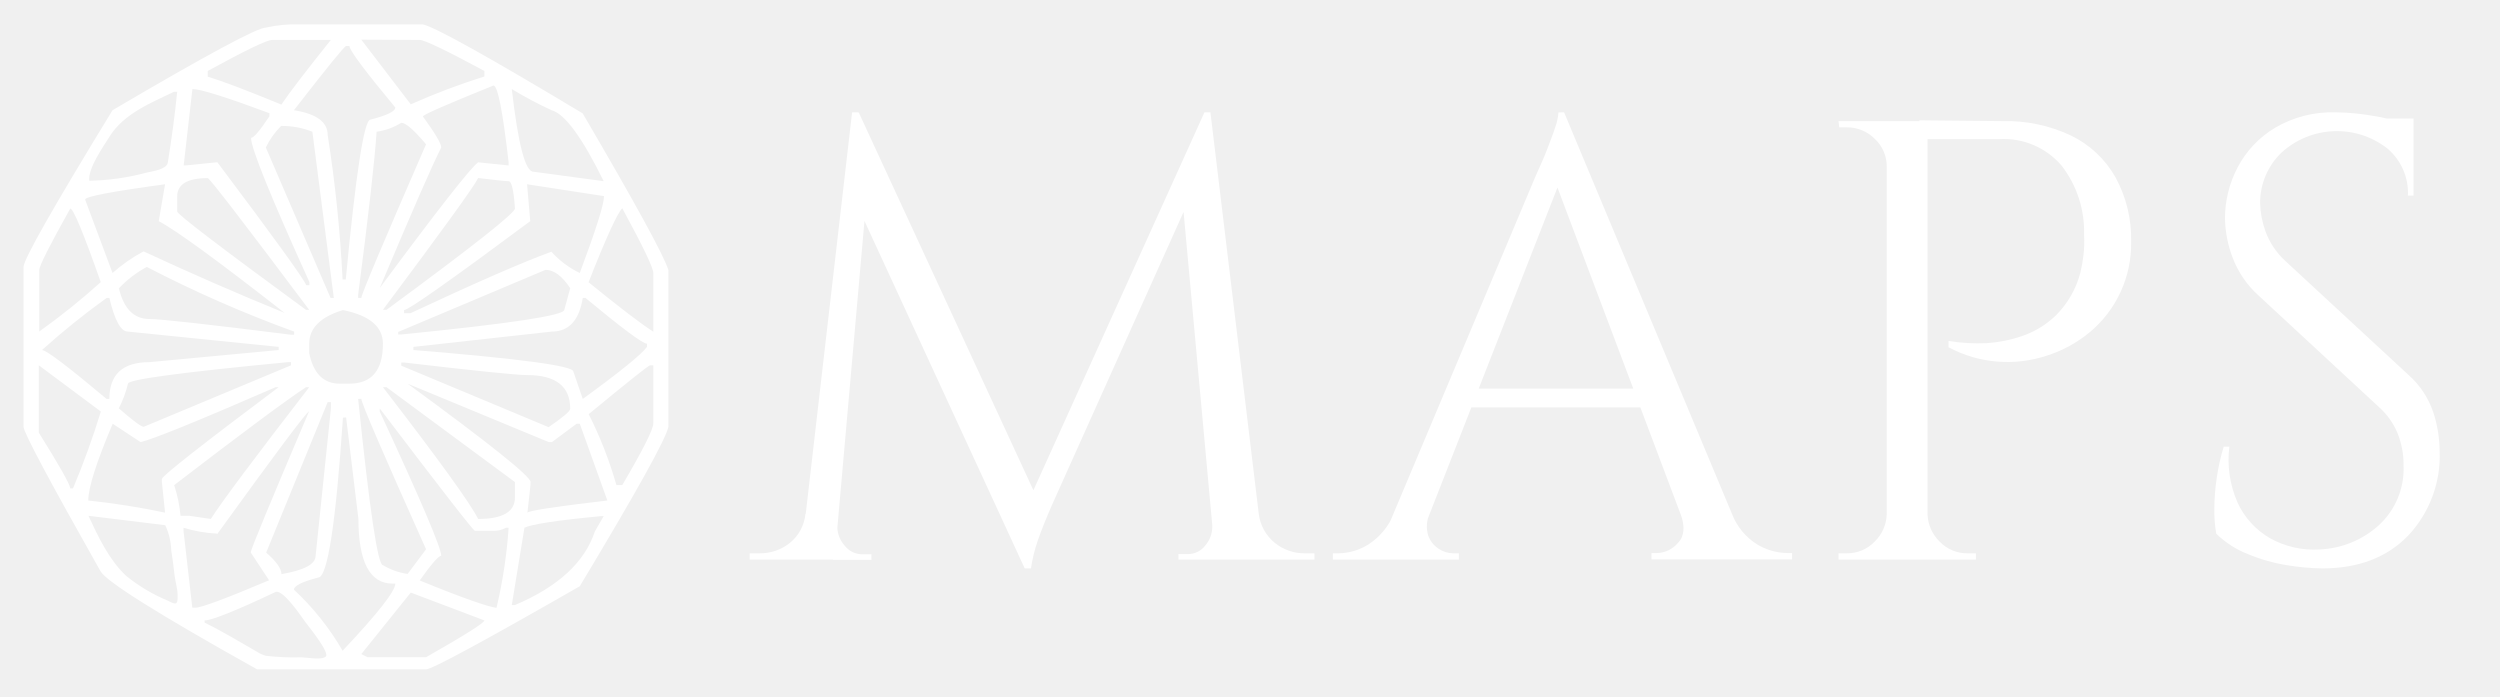
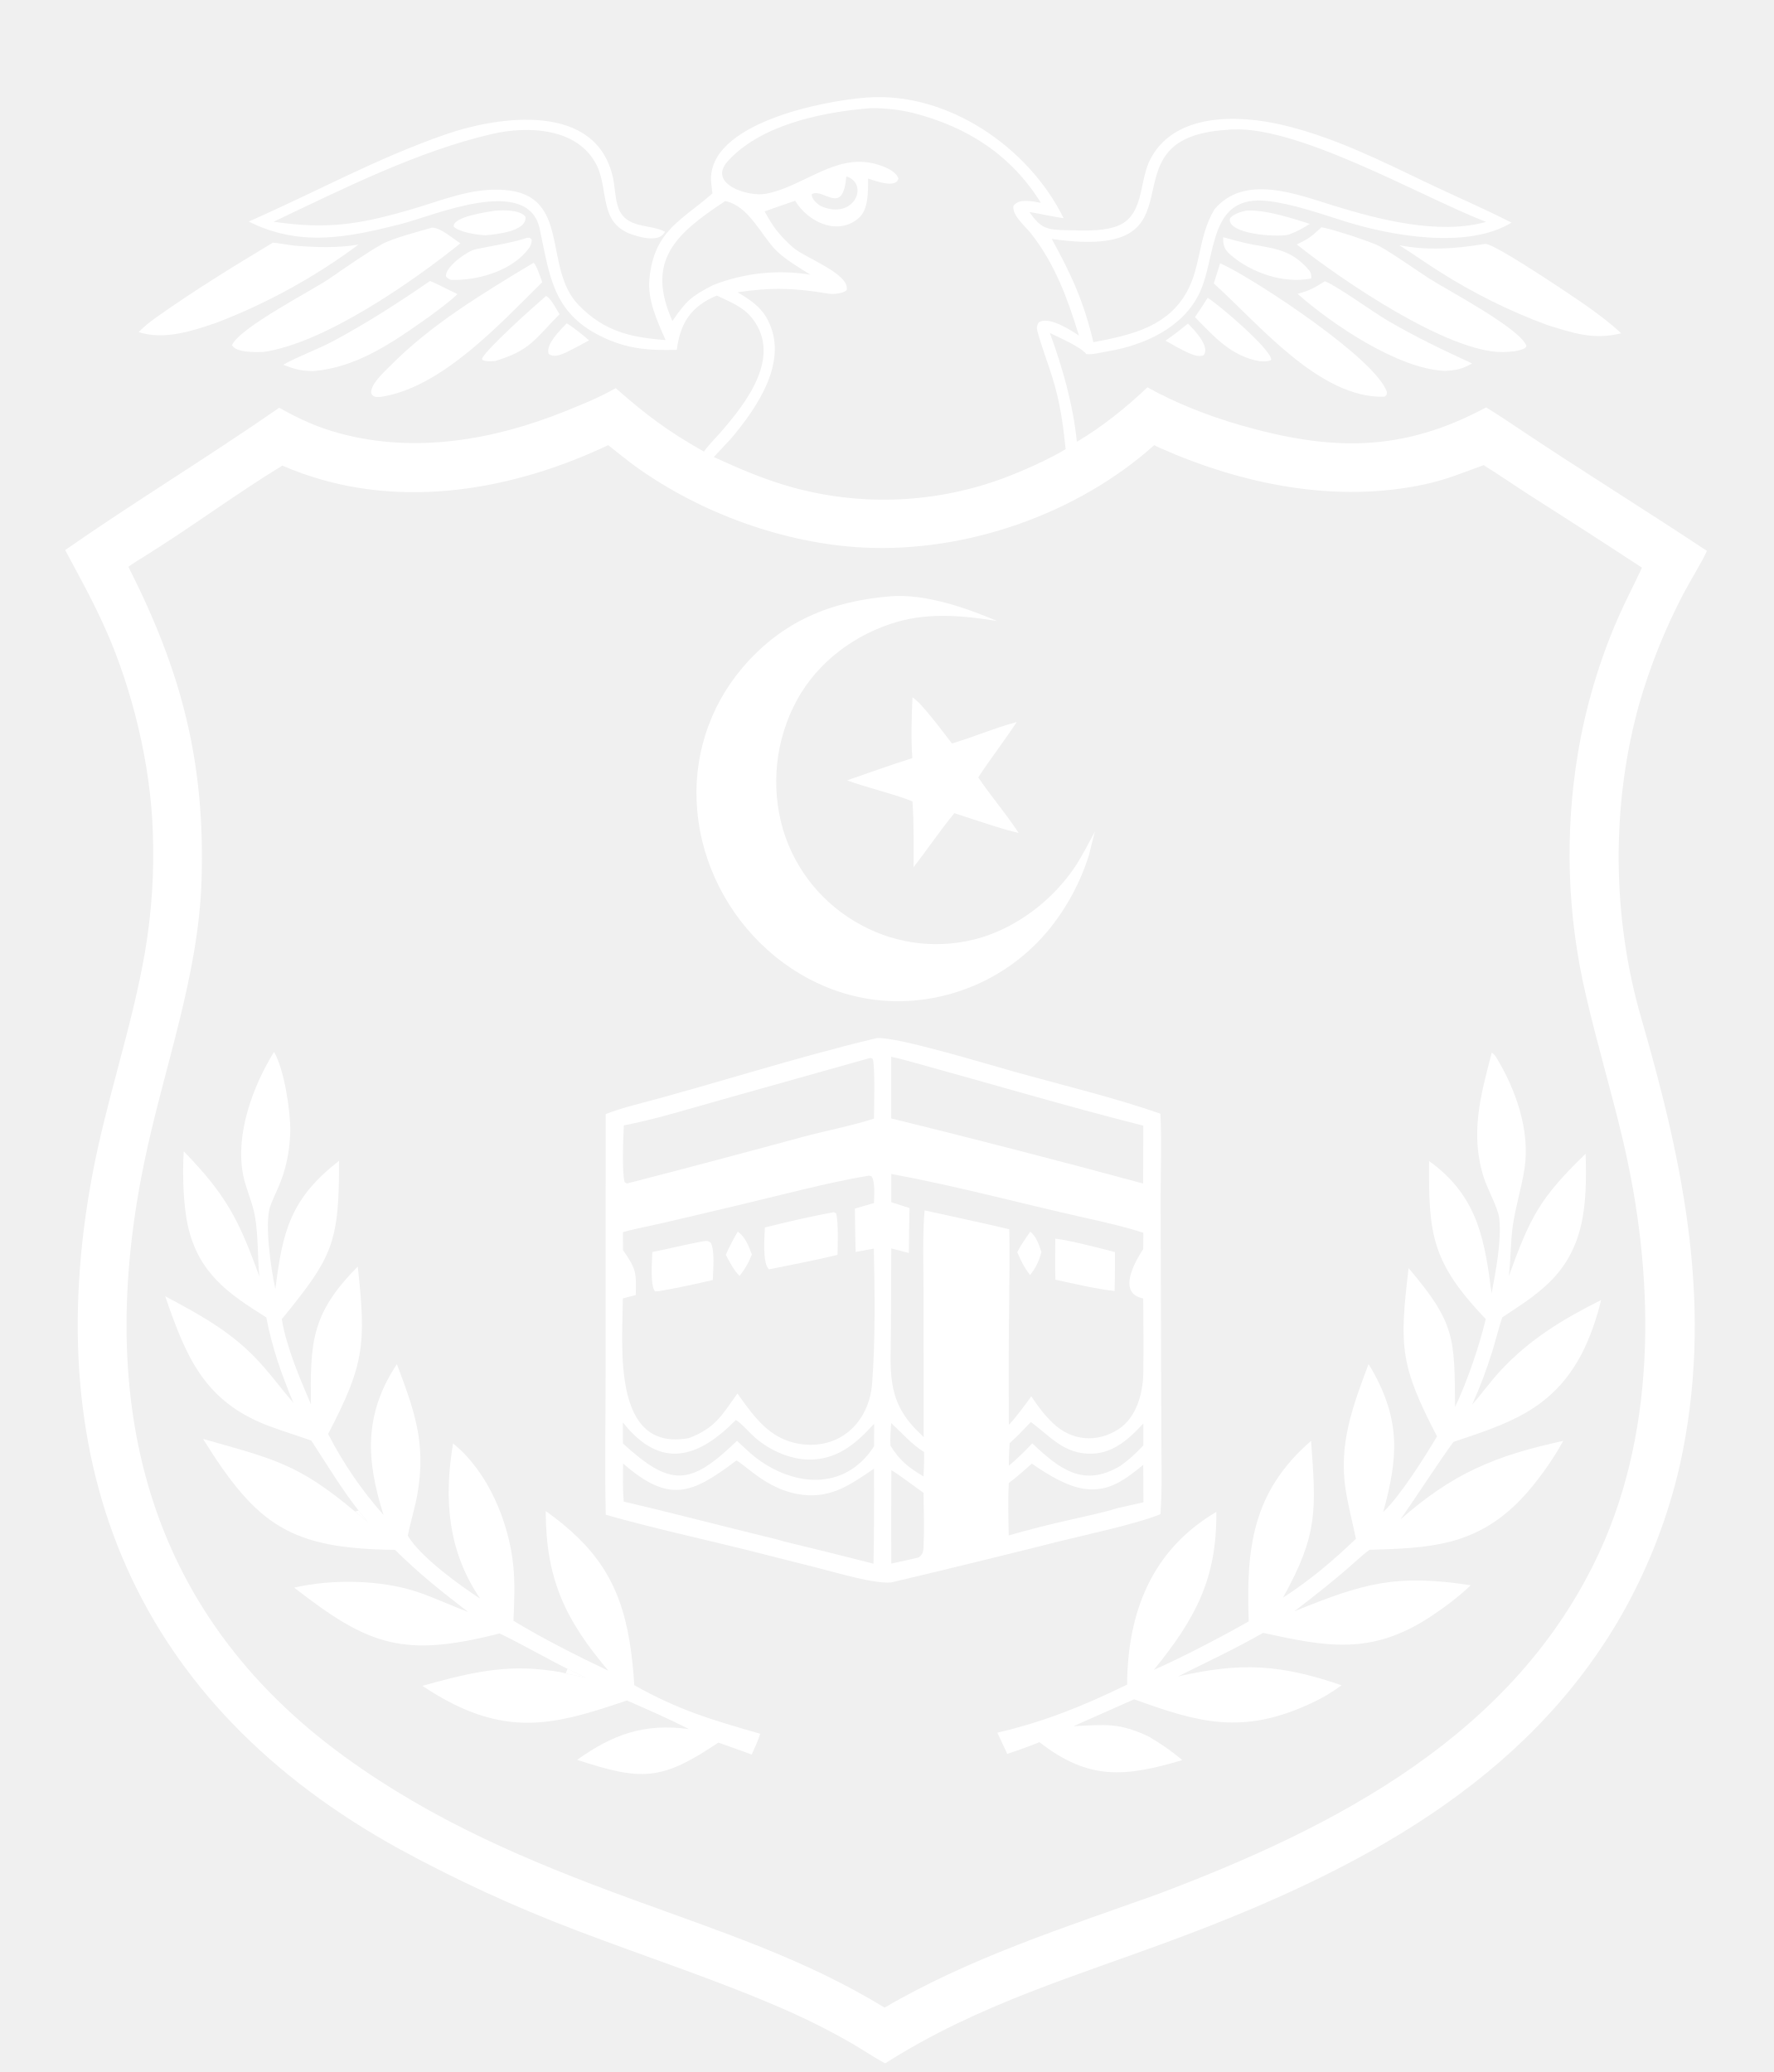
- <svg xmlns="http://www.w3.org/2000/svg" width="3.95in" height="1.1in" viewBox="0 0 284.59 79.1">
-   <g id="Logo_Artwork" data-name="Logo Artwork">
-     <path d="M34.13,2.7h14q2.09.46,18.2,10.13,9,15.37,9.76,17.84V48.51Q75.65,50.61,66,66.66,49.47,76.13,48.5,76.12H29.27Q12.35,66.67,11.43,64.93,2.68,49.44,2.68,48.51V30.31q0-1.27,10.13-17.84,16-9.41,17.48-9.41A15.24,15.24,0,0,1,34.13,2.7ZM8,23.66c-2.35,4.2-3.53,6.53-3.53,7v7a77.6,77.6,0,0,0,7-5.62Q8.52,23.67,8,23.66ZM4.42,41.51v7.67Q7.94,54.81,8,55.52h.31a91.64,91.64,0,0,0,3.17-8.75Zm.36-1.74q.72,0,7.36,5.57h.31q0-4.19,4.55-4.19l14.72-1.38v-.36L14.55,37.67c-.79,0-1.49-1.27-2.1-3.83h-.31A86,86,0,0,0,4.78,39.77ZM9.69,22.64,12.81,31a18.26,18.26,0,0,1,3.53-2.46q8.28,3.84,16.05,7Q21,26.63,18.07,25.1l.72-4.2Q9.69,22.13,9.69,22.64Zm.47-2.14a27.22,27.22,0,0,0,6.58-.94c.56-.13,2.23-.35,2.36-1.11q.7-4.35,1.07-8.08h-.36c-2.61,1.25-5.74,2.51-7.33,5.09C11.74,16.65,10,19.08,10.16,20.5ZM16,50.25l-3.17-2.09C11,52.48,10.05,55.4,10.05,56.9a85.68,85.68,0,0,1,8.74,1.38l-.36-3.48v-.36Q18.6,53.83,31.72,44h-.35Q18.17,49.75,16,50.25Zm-5.93,8.39c1.1,2.37,2.34,5,4.27,6.82a19.09,19.09,0,0,0,4.74,2.83c.92.47,1.18.57,1.14-.59,0-.77-.26-1.53-.35-2.3-.11-1-.23-1.91-.38-2.86a7.22,7.22,0,0,0-.68-2.83Zm3.47-25.88q.83,3.48,3.48,3.48,1.89,0,16.11,1.79h.35v-.36a140.51,140.51,0,0,1-16.77-7.36A12.52,12.52,0,0,0,13.52,32.76Zm0,13.66c1.61,1.4,2.54,2.09,2.82,2.09l16.77-7v-.36h-.36q-18.21,1.74-18.2,2.45A12.78,12.78,0,0,1,13.52,46.42Zm6.29,8.74a15.71,15.71,0,0,1,.72,3.48h1L24,59q1.74-2.76,11.2-15h-.36Q31.67,46.06,19.81,55.16ZM20.17,24q0,.46,14.67,11.2h.36q-11.25-15-11.55-15c-2.32,0-3.48.7-3.48,2.09Zm1.74-14-1,8.75h.3l3.53-.36q9.77,13,10.12,14h.36v-.36q-6.65-14.67-6.64-16.41c.3,0,1-.82,2.09-2.46v-.35Q23.28,10.06,21.91,10.06Zm2.81,50.67A15.7,15.7,0,0,1,20.89,60v.35l1,8.75h.36q1,0,8.38-3.12l-2.09-3.17q0-.46,6.64-16.06Q34.69,46.94,24.72,60.73Zm-1.43,9.82v.31c2.05,1,4,2.2,6,3.34a3.43,3.43,0,0,0,1,.44,28,28,0,0,0,4,.17c.58,0,2.3.35,2.79-.08s-1.82-3.27-2.31-3.92c-.34-.45-2.56-3.83-3.42-3.43C26.77,69.49,24.07,70.55,23.29,70.55ZM23.65,8v.66c1.63.48,4.43,1.54,8.38,3.17q1.34-2,5.63-7.36H31Q30.14,4.44,23.65,8ZM32,14.26a9.09,9.09,0,0,0-1.74,2.45l7.37,17.13H38L35.56,14.92A9.35,9.35,0,0,0,32,14.26ZM37.3,45.7l-7,17.13c1.16,1,1.74,1.84,1.74,2.45,2.59-.44,3.89-1.14,3.89-2.09l1.74-16.77V45.7ZM33.46,12.47c2.56.41,3.84,1.34,3.84,2.81A155.81,155.81,0,0,1,39,31.74h.36q1.73-18.19,2.81-18.2Q45,12.82,45,12.16q-5.22-6.28-5.22-7H39.4C39.22,5.16,37.25,7.59,33.46,12.47Zm5.58,35q-1.23,18.2-2.82,18.2-2.76.72-2.76,1.38A29.88,29.88,0,0,1,39,74Q45,67.64,45,66.36h-.31q-3.88,0-3.89-7.37L39.4,47.44ZM35.2,39.05v1.08c.48,2.32,1.64,3.47,3.48,3.47h1.07c2.56,0,3.84-1.51,3.84-4.55q0-2.91-4.55-3.83Q35.2,36.39,35.2,39.05Zm7.67-24.13q-.3,4.71-2.1,18.56v.36h.36q0-.57,7.37-17.49c-1.37-1.63-2.31-2.45-2.82-2.45A7.2,7.2,0,0,1,42.87,14.92Zm-2.1,30.42q1.95,18.93,2.82,18.92a7.6,7.6,0,0,0,2.81,1l2.1-2.81q-7.36-16.41-7.37-17.13Zm.36-40.9,5.63,7.36a78.15,78.15,0,0,1,8.38-3.17V8c-4.36-2.35-6.82-3.53-7.36-3.53Zm5.63,62.94-5.63,7,.72.36H48.5q6.64-3.78,6.64-4.19Zm1.38-54.2c1.39,1.91,2.09,3.09,2.09,3.53q-1.47,2.87-7,16,9.87-13.33,11.2-14.31l3.47.36v-.36q-1-8.75-1.73-8.74Q48.19,12.88,48.14,13.18ZM43.23,46.42v.35q7,15.09,7,16.42c-.3,0-1.12.93-2.45,2.81,4.87,2,7.79,3,8.74,3.12A55.8,55.8,0,0,0,57.9,60h-.3a2.78,2.78,0,0,1-1.43.35h-2.1Q53.82,60.37,43.23,46.42Zm11.2-26.23q-.61,1.32-10.84,15H44Q58.62,24.44,58.62,23.66c-.14-2.07-.38-3.11-.72-3.11S56.47,20.43,54.43,20.19ZM43.59,44Q53.15,56.4,54.43,59c2.79,0,4.19-.81,4.19-2.45V54.8L44,44Zm1.74-6.29V38h.35q18.57-1.85,18.56-2.81l.67-2.46c-.92-1.39-1.86-2.09-2.81-2.09Zm.35,3.48v.36l16.77,7c1.64-1.12,2.46-1.82,2.46-2.09q0-3.84-4.91-3.84-1.78,0-14-1.43ZM60,20.9l.36,4.2Q46.76,35.21,46,35.22v.36h.72q11.25-5.26,16.05-7A10.38,10.38,0,0,0,66,31q2.76-7.37,2.76-8.75ZM46.4,43.6q14,10.23,14,11.2,0,.41-.36,3.48.36-.36,9.1-1.38L66,48.16h-.36l-2.81,2.09h-.36Zm19.94-9.76c-.41,2.56-1.59,3.83-3.53,3.83L47.06,39.41v.36q18.21,1.48,18.21,2.45l1.07,3.12q6.39-4.65,7.31-5.93v-.36q-.72,0-7-5.21ZM58.26,10.06c.72,6.28,1.54,9.41,2.46,9.41l8,1.08q-3.67-7.47-5.93-8.08A44,44,0,0,1,58.26,10.06Zm1.43,50-1.43,8.74h.36q7.37-3.12,9.1-8.39l1-1.73h-.3C63.39,59.15,60.48,59.61,59.69,60Zm7.32-28q5.35,4.35,7.36,5.62V31q0-.87-3.53-7.37Q70,24.44,67,32.05Zm0,15a45.93,45.93,0,0,1,3.16,8.08h.67q3.52-6,3.53-7V41.51H74Q73.76,41.51,67,47.08Z" fill="#fff" />
-     <g>
-       <path d="M93.26,58.42v5.21H85.34v-.72h1.14a5.39,5.39,0,0,0,3.42-1.17,4.85,4.85,0,0,0,1.79-3.32ZM97,12.71h.71l1.42,4.21L95,63.63H91.12ZM95.32,59.56v.36a3.2,3.2,0,0,0,.82,2.1,2.52,2.52,0,0,0,2,1h1.06v.64H94.82V59.56Zm2.43-46.85,20.54,44.43-1.64,7.49L96.39,20.7Zm39.36,0,.57,4.78-17.9,39.86c-.71,1.62-1.26,3-1.64,4.1a17.49,17.49,0,0,0-.78,3.18h-.71l-1-4.5ZM138,59.56h.5v4.07h-4.35V63h1.07a2.49,2.49,0,0,0,2-1,3.26,3.26,0,0,0,.78-2.1v-.36Zm-.21-46.85,6.13,50.92h-5.56L134.4,20.41l2.71-7.7Zm4,45.71h1.5a5.07,5.07,0,0,0,1.85,3.32,5.32,5.32,0,0,0,3.35,1.17h1.14v.72h-7.84Z" fill="#fff" />
-       <path d="M162.72,58.42a3.65,3.65,0,0,0-.15,2.43,3,3,0,0,0,1.18,1.53,3,3,0,0,0,1.68.53h.64v.72H151.73v-.72h.65a6.61,6.61,0,0,0,3.38-1,7.57,7.57,0,0,0,2.89-3.46Zm15.33-45.71.64,5-17.9,45.71h-4.28l18.26-43.36c.52-1.18,1-2.21,1.32-3.06s.66-1.69.92-2.5a6.34,6.34,0,0,0,.4-1.78Zm10,31.45V46.3H165.78V44.16Zm-10-31.45L199.16,63.2H193.1L176.62,19.48Zm13.26,45.71h5.85A7.11,7.11,0,0,0,200,61.88a6.83,6.83,0,0,0,3.43,1H204v.72H188v-.72h.64A3.23,3.23,0,0,0,191,61.74C191.74,61,191.84,59.85,191.31,58.42Z" fill="#fff" />
-       <path d="M215,18.91h-.22a4.28,4.28,0,0,0-1.35-3.17,4.43,4.43,0,0,0-3.21-1.32h-.85l-.08-.71H215Zm0,39.51v5.21h-5.71v-.72h.93a4.31,4.31,0,0,0,3.17-1.32,4.52,4.52,0,0,0,1.39-3.17Zm4.42-44.71V63.63h-4.64V13.71Zm8.49,0a17.28,17.28,0,0,1,7.84,1.64,11.66,11.66,0,0,1,5.06,4.74,14.56,14.56,0,0,1,1.79,7.38,13.1,13.1,0,0,1-4.71,10.27A14.55,14.55,0,0,1,233,40.41a14.3,14.3,0,0,1-5.6.68,14.1,14.1,0,0,1-5.59-1.64v-.71a21.45,21.45,0,0,0,4.31.25,15.56,15.56,0,0,0,4-.79,10.31,10.31,0,0,0,3.93-2.39A10.64,10.64,0,0,0,236.81,31a15.55,15.55,0,0,0,.36-2,12.94,12.94,0,0,0,.07-2.32,12.25,12.25,0,0,0-2.57-7.92,8.66,8.66,0,0,0-7.06-3H219.2l-.72-2.14Zm-8.7,44.71h.21a4.57,4.57,0,0,0,1.39,3.17A4.33,4.33,0,0,0,224,62.91h.93v.72h-5.7Z" fill="#fff" />
-       <path d="M265.84,12.71a24.35,24.35,0,0,1,2.46.14c.88.1,1.73.23,2.56.39s1.6.34,2.29.5a8.17,8.17,0,0,1,1.6.54v7.91h-.64a6.63,6.63,0,0,0-2.36-5.38,9.35,9.35,0,0,0-12.05.5,7.94,7.94,0,0,0-2.42,5.74,10.33,10.33,0,0,0,.6,3.17,8.53,8.53,0,0,0,2.25,3.39l14.05,13A9.89,9.89,0,0,1,277,46.87a14.63,14.63,0,0,1,.72,4.42,13.24,13.24,0,0,1-3.61,9.63q-3.6,3.7-9.73,3.71a26.7,26.7,0,0,1-4-.36A19.59,19.59,0,0,1,255.89,63a10.75,10.75,0,0,1-3.6-2.32,15.13,15.13,0,0,1-.22-2.85,24.2,24.2,0,0,1,.29-3.6,23,23,0,0,1,.78-3.46h.64a12.05,12.05,0,0,0,.93,6.35,9,9,0,0,0,3.75,4.1,10.2,10.2,0,0,0,5.59,1.25,10.68,10.68,0,0,0,6.74-2.75,8.7,8.7,0,0,0,2.82-6.81,9.52,9.52,0,0,0-.71-3.74,8.17,8.17,0,0,0-2.07-2.89L257.14,33.6a11.11,11.11,0,0,1-3-4.38,13.29,13.29,0,0,1-.86-4.46A12.54,12.54,0,0,1,254.71,19,11.41,11.41,0,0,1,259,14.46,12.8,12.8,0,0,1,265.84,12.71Zm8.91.71v1.5h-5.42v-1.5Z" fill="#fff" />
-     </g>
-   </g>
+ <svg xmlns="http://www.w3.org/2000/svg" width="243" height="284" viewBox="0 0 243 284" fill="none">
+   <path d="M118.799 13.368C129.862 12.548 140.965 20.173 145.756 29.906C144.331 29.713 142.581 29.302 141.076 29.058C142.605 31.318 143.482 31.508 146.185 31.551C148.313 31.585 150.619 31.742 152.688 31.127C156.993 29.846 155.95 24.813 157.73 21.652C161.13 15.419 169.762 15.725 175.73 17.122C182.671 18.746 189.135 21.976 195.525 25.038C199.381 26.885 203.331 28.57 207.133 30.513C201.111 34.214 190.564 32.324 184.183 30.302C181.02 29.3 177.043 27.929 173.815 27.562C165.523 26.541 166.769 35.043 164.399 40.109C162.132 44.957 156.707 47.356 151.705 48.172C150.82 48.317 149.754 48.627 148.857 48.534C148.169 47.574 145.107 46.25 143.865 45.632C145.6 50.333 147.079 55.563 147.569 60.556C150.987 58.544 154.383 55.819 157.242 53.084C161.088 55.25 165.64 57.02 169.864 58.241C182.364 61.854 192.143 62.029 203.651 55.84C205.092 56.707 206.513 57.667 207.911 58.604C216.498 64.356 225.303 69.791 233.911 75.505C233.274 76.966 231.532 79.762 230.694 81.38C228.173 86.193 226.144 91.248 224.638 96.468C220.764 110.361 220.904 125.706 224.902 139.511C230.824 159.963 234.904 179.586 230.186 200.903C228.562 207.952 225.94 214.734 222.399 221.044C209.236 244.317 185.881 256.457 161.712 265.537C147.604 270.835 134.185 274.609 121.296 282.819C119.994 282.122 118.293 280.993 116.959 280.211C114.302 278.662 111.568 277.25 108.767 275.982C98.789 271.514 88.869 268.379 78.696 264.477C70.516 261.359 62.554 257.694 54.866 253.508C18.627 233.633 5.155 201.107 12.65 161.046C14.568 150.795 18.138 140.612 19.867 130.489C20.802 125.017 21.16 119.463 20.937 113.916C20.624 104.791 18.167 94.578 14.471 86.251C12.816 82.523 10.857 78.982 8.929 75.394C18.493 68.73 28.55 62.634 38.261 55.891C41.108 57.472 43.425 58.555 46.59 59.408C56.927 62.194 67.703 60.3 77.472 56.359C79.906 55.377 82.099 54.498 84.373 53.201C88.538 56.862 91.574 59.155 96.468 61.898C97.021 61.09 98.027 60.078 98.695 59.315C102.21 55.297 107.16 48.988 103.152 43.721C101.861 42.026 100.088 41.415 98.23 40.511C94.718 41.973 93.203 44.264 92.751 47.951C88.694 48.053 85.825 47.814 82.275 46.057C75.657 42.767 75.305 37.579 73.954 31.351C72.34 23.909 59.385 29.58 54.965 30.702C47.66 32.556 41.164 33.902 34.083 30.366C43.055 26.437 51.554 21.721 61.008 18.439C68.332 15.897 81.746 13.909 84.006 24.39C84.283 25.672 84.259 26.873 84.642 28.199C85.596 31.498 89.191 30.64 91.142 31.784L90.981 31.658L91.136 31.748C90.41 33.268 87.832 32.554 86.619 32.144C82.07 30.604 83.428 26.166 81.825 22.766C79.328 17.505 72.371 17.215 67.421 18.364C57.203 20.734 46.977 25.892 37.494 30.393C44.641 31.433 48.915 30.838 55.859 28.844C60.303 27.604 64.446 25.668 69.18 26.04C78.327 26.76 74.322 36.712 79.301 41.823C82.811 45.425 86.4 46.254 91.213 46.609C90.072 44.02 88.712 41.12 88.991 38.244C89.637 31.594 93.333 30.281 97.624 26.516C97.558 26.013 97.502 25.509 97.455 25.004C96.777 16.95 112.751 13.8 118.799 13.368ZM83.347 61.015C70.363 67.163 55.267 69.833 41.431 64.894C40.507 64.566 39.594 64.207 38.694 63.817C32.245 67.752 26.141 72.323 19.716 76.305C19.022 76.735 18.254 77.209 17.593 77.681C24.847 92.011 28.124 104.334 27.62 120.629C27.209 133.908 22.402 146.471 19.734 159.469C13.107 191.747 19.606 220.72 47.222 240.785C59.386 249.623 72.319 255.082 86.39 260.241C98.396 264.641 110.306 268.474 121.22 275.18C132.89 268.348 145.764 264.24 158.449 259.7C182.989 250.489 207.594 237.808 219.169 212.768C227.239 195.312 226.692 174.351 222.34 156.027C220.78 149.454 218.832 142.97 217.312 136.348C214.765 125.468 214.403 114.192 216.245 103.172C217.31 96.824 219.148 90.629 221.716 84.726C222.74 82.382 223.942 80.135 225.007 77.806C220.036 74.544 215.041 71.319 210.021 68.133C207.773 66.69 205.585 65.176 203.32 63.755C200.573 64.745 198.306 65.715 195.39 66.353C183.091 69.042 170.238 66.413 158.895 61.371C158.661 61.267 158.395 61.135 158.176 61.009C147.642 70.445 132.444 75.763 118.289 75.05C107.501 74.507 96.07 70.342 87.293 64.077C85.942 63.113 84.656 62.039 83.347 61.015ZM118.964 24.48C118.935 26.277 119.074 28.753 117.577 29.978C114.635 32.384 110.609 30.3 108.971 27.518C107.568 27.99 106.17 28.478 104.777 28.98C106.081 31.295 106.628 32.016 108.561 33.828C110.12 35.29 116.512 37.498 116.029 39.768C115.48 40.257 114.177 40.359 113.477 40.242C108.865 39.468 105.705 39.364 101.073 40.063C102.603 40.962 104.113 41.939 105.022 43.51C108.36 49.277 103.766 55.863 100.145 60.154L97.816 62.646C101.418 64.279 104.49 65.627 108.329 66.727C117.991 69.445 128.269 69.011 137.666 65.486C140.155 64.553 143.762 62.954 146.031 61.566C145.672 58.042 145.248 55.023 144.176 51.615C143.523 49.541 142.723 47.471 142.16 45.383C142.03 44.902 142.089 44.632 142.325 44.219C143.612 43.229 146.736 45.248 147.857 45.992C146.31 40.976 144.605 36.227 141.295 32.012C140.471 30.963 138.667 29.519 138.878 28.221C139.625 27.146 141.487 27.6 142.642 27.804C138.548 21.225 132.567 17.381 125.068 15.466C123.382 15.035 120.219 14.658 118.487 14.893C112.184 15.491 104.181 17.213 99.756 22.067C96.869 25.233 102.542 26.994 104.905 26.568C109.981 25.653 114.428 21.034 119.829 22.437C120.939 22.726 122.678 23.301 123.114 24.453C122.815 25.907 119.917 24.765 118.964 24.48ZM115.975 24.182C115.524 29.75 112.83 25.673 111.228 26.617C111.216 27.297 111.952 27.924 112.489 28.254C117.135 30.258 119.152 25.121 115.975 24.182ZM99.381 27.56C92.761 31.94 88.389 35.623 92.146 43.995C94.064 41.226 94.644 40.675 97.667 39.099C101.919 37.412 106.55 36.913 111.064 37.654C109.544 36.699 107.638 35.595 106.375 34.341C104.291 32.271 102.658 28.224 99.381 27.56ZM166.421 28.696C170.558 23.784 177.704 26.63 182.757 28.186C189.023 30.116 197.159 32.222 203.651 30.418C194.494 26.861 177.144 16.721 168.067 17.807C150.137 18.925 166.55 35.969 144.13 32.75C146.85 37.715 148.494 41.277 149.835 46.904C154.482 46.004 159.315 45.047 162.154 40.81C164.705 37.005 163.998 32.801 166.421 28.696Z" fill="white" />
+   <path d="M120.184 142.283C123.015 142.094 135.798 146.016 139.448 147.025C145.498 148.698 153.165 150.585 159.013 152.649C159.209 156.178 159.061 160.591 159.045 164.181L159.096 180.714L159.149 197.298C159.157 200.489 159.27 204.433 159.02 207.538C156.07 208.79 148.747 210.384 145.367 211.215C137.624 213.169 129.867 215.066 122.096 216.906C119.761 217.093 114.752 215.592 112.302 214.968L102.51 212.487C96.198 210.919 89.219 209.395 83.011 207.617C82.869 201.303 82.994 194.64 82.987 188.281L83.005 152.697C84.147 152.27 85.473 151.837 86.653 151.529C97.853 148.606 108.925 144.949 120.184 142.283ZM85.368 168.886L85.372 171.339C87.189 173.975 87.195 174.325 87.122 177.504L85.355 177.964C85.308 184.517 83.825 199.081 94.399 197.112C97.959 195.764 98.884 194.063 101.052 191.001C103.319 194.153 105.418 197.224 109.508 197.896C115.039 198.804 119.117 194.983 119.519 189.565C119.959 183.64 119.876 177.112 119.747 171.139L117.257 171.6C117.199 169.619 117.165 167.637 117.152 165.656L119.768 164.898C119.786 163.849 119.946 162.129 119.462 161.265C119.205 161.152 119.291 161.152 119.031 161.149C113.696 162.004 106.212 164.008 100.824 165.275L90.966 167.6C89.289 167.987 86.97 168.42 85.368 168.886ZM153.071 206.729L156.697 205.91C156.676 204.204 156.665 202.497 156.663 200.791C154.221 202.735 152.139 204.469 148.775 204.091C146.282 203.81 143.463 202.044 141.402 200.612C140.365 201.523 139.344 202.453 138.237 203.277C138.114 205.659 138.189 208.071 138.229 210.458C140.977 209.665 143.749 208.958 146.54 208.338C148.417 207.904 151.304 207.295 153.071 206.729ZM85.363 194.973C85.363 195.919 85.347 196.912 85.366 197.853C91.91 203.833 94.564 203.702 100.993 197.487C101.652 198.085 102.714 199.115 103.374 199.638C108.673 203.807 115.761 204.436 119.778 198.245L119.788 195.143C117.496 197.662 115.076 199.842 111.438 200.049C108.618 200.209 105.59 198.883 103.479 197.052C102.768 196.435 101.585 195.054 100.841 194.624C95.627 199.95 90.486 201.441 85.363 194.973ZM125.898 213.472C126.411 213.053 126.53 212.783 126.561 212.078C126.667 209.638 126.591 207.061 126.563 204.617C125.437 203.839 123.148 202.072 122.153 201.517C122.122 205.782 122.116 210.047 122.137 214.312C123.36 214.04 124.691 213.771 125.898 213.472ZM138.355 197.807C138.282 198.899 138.249 199.81 138.247 200.905C139.378 199.946 140.45 198.921 141.459 197.835C145.207 201.361 148.465 203.942 153.523 200.927C154.827 200.005 155.566 199.273 156.676 198.119L156.681 195.111C154.759 197.166 152.681 199.138 149.687 199.247C145.806 199.388 143.877 196.802 141.26 194.91C140.26 195.97 139.446 196.839 138.355 197.807ZM122.122 195.056C122.059 196.083 121.97 197.126 122.027 198.151C123.315 200.22 124.486 201.136 126.558 202.366C126.595 201.339 126.678 200.037 126.632 199.031C124.951 197.984 123.585 196.39 122.122 195.056ZM100.915 200.178C94.786 204.833 91.692 206.081 85.381 200.594C85.376 202.245 85.324 204.202 85.477 205.817C91.853 207.307 98.216 208.981 104.578 210.538C105.496 210.762 106.594 211.011 107.483 211.296C111.564 212.273 115.638 213.284 119.703 214.328C119.776 209.988 119.797 205.647 119.765 201.307C116.337 203.645 113.583 205.605 109.172 204.758C106.648 204.272 104.563 202.968 102.579 201.393C102.294 201.167 101.191 200.283 100.915 200.178ZM122.128 144.845L122.131 153.294C133.672 156.137 145.181 159.113 156.654 162.221L156.672 154.289C146.1 151.612 135.666 148.505 125.153 145.612C124.162 145.339 123.132 145.06 122.128 144.845ZM124.549 171.741L122.135 171.115L122.094 182.11C122.076 187.716 121.392 191.792 125.634 196.048C125.947 196.362 126.264 196.673 126.583 196.981L126.56 177.152C126.558 174.005 126.409 168.844 126.707 165.904C130.548 166.755 134.491 167.582 138.312 168.491C138.409 174.622 138.222 180.942 138.231 187.113L138.248 195.304C139.41 194.056 140.32 192.759 141.326 191.39C142.291 192.811 143.048 193.871 144.297 195.069C146.836 197.503 150.312 197.808 153.266 195.901C155.722 194.315 156.628 191.005 156.672 188.248C156.727 184.821 156.69 181.396 156.662 177.974C153.063 177.258 155.484 173.017 156.663 171.204L156.679 168.97C154.203 168.16 151.296 167.499 148.732 166.927C139.913 164.957 131.025 162.536 122.142 160.915L122.135 164.785C122.967 165.057 123.801 165.322 124.637 165.579C124.594 167.633 124.565 169.687 124.549 171.741ZM119.093 145.051L98.636 150.804C94.647 151.924 89.477 153.512 85.488 154.244C85.415 155.754 85.203 160.781 85.605 162.051C85.759 162.136 85.799 162.185 85.958 162.208C93.996 160.134 102.02 158.006 110.029 155.825C112.987 155.031 116.962 154.252 119.765 153.321C119.775 151.997 119.939 146.056 119.595 145.138C119.277 144.979 119.439 145.004 119.093 145.051Z" fill="white" />
+   <path d="M114.27 166.151C114.319 166.157 114.508 166.264 114.562 166.292C114.919 167.334 114.788 170.685 114.775 171.997C111.828 172.717 108.37 173.381 105.374 173.979C104.454 173.175 104.774 169.444 104.817 168.241C107.753 167.511 111.317 166.672 114.27 166.151Z" fill="white" />
+   <path d="M96.214 170.165C96.784 170.067 96.958 170.018 97.406 170.345C97.983 171.449 97.713 174.066 97.683 175.447C95.452 175.959 93.034 176.495 90.788 176.884C90.317 176.987 90.253 176.993 89.771 177.007C89.069 176.258 89.364 172.72 89.395 171.605C91.673 171.167 93.865 170.593 96.214 170.165Z" fill="white" />
+   <path d="M101.107 168.816C102.165 169.579 102.58 170.76 103.034 171.936C102.561 173.157 102.127 173.85 101.354 174.886C100.6 174.221 99.963 172.901 99.462 172.002C99.89 170.959 100.527 169.779 101.107 168.816Z" fill="white" />
+   <path d="M144.615 169.779C146.576 169.992 150.738 171.095 152.795 171.613C152.803 173.393 152.787 175.173 152.746 176.952C150.261 176.686 147.116 175.936 144.626 175.4C144.571 173.55 144.605 171.635 144.615 169.779Z" fill="white" />
+   <path d="M141.19 168.814C142.059 169.553 142.349 170.553 142.712 171.595C142.401 172.84 141.951 173.765 141.156 174.764C140.389 173.791 139.878 172.762 139.401 171.629C139.944 170.572 140.516 169.779 141.19 168.814Z" fill="white" />
+   <path d="M204.431 144.26C204.611 144.386 204.878 144.674 204.994 144.86C207.703 149.241 209.704 154.962 208.921 160.131C208.501 162.9 207.698 165.298 207.315 167.967C206.979 170.306 207.057 172.618 206.754 174.946C209.702 166.784 211.018 164.205 217.29 158.141C217.477 165.029 217.27 171.381 211.731 176.317C209.76 178.074 208.026 179.116 205.87 180.565C205.348 182.084 204.975 183.691 204.494 185.235C203.722 187.727 202.798 190.171 201.727 192.551C203.038 191.05 204.22 189.39 205.589 187.91C209.6 183.575 214.185 180.799 219.402 178.195C218.909 180.426 217.852 183.455 216.784 185.502C212.758 193.224 206.63 195.144 199.181 197.63C196.841 200.851 194.27 204.895 191.907 208.27C199.074 201.955 204.877 199.52 214.224 197.495C212.771 200.158 210.479 203.375 208.372 205.558C202.184 211.969 195.758 212.187 187.676 212.425C187.133 212.808 186.597 213.273 186.103 213.718C183.285 216.256 180.373 218.561 177.361 220.861C186.966 216.959 191.272 215.727 201.548 217.281C199.933 218.833 197.839 220.407 195.97 221.629C187.864 226.931 181.749 225.702 173.097 223.811C169.22 226.011 165.414 227.793 161.439 229.778C170.076 227.819 175.404 228.104 183.85 230.994C182.342 232.075 181.361 232.666 179.697 233.445C170.311 237.841 164.316 236.141 155.42 232.915L147.108 236.599C151.586 236.388 153.328 236.093 157.441 238.033C159.279 239.122 160.384 239.905 162.026 241.247C154.282 243.543 149.255 244.118 142.442 238.787C140.991 239.376 139.519 239.913 138.03 240.398L136.675 237.489C143.257 235.947 148.456 233.817 154.459 230.901C154.513 221.041 157.811 212.444 166.683 207.231C166.776 216.491 163.739 221.944 158.124 228.883C161.937 227.204 167.562 224.269 171.125 222.234C170.764 212.254 171.568 204.509 179.668 197.49C180.339 206.887 180.683 210.254 175.814 218.988C179.523 216.589 182.619 213.974 185.813 210.911C185.348 208.664 184.773 206.52 184.413 204.251C183.409 197.938 185.384 192.718 187.54 186.973C187.696 187.208 187.844 187.449 187.984 187.694C191.982 194.712 191.594 199.814 189.553 207.246C191.905 205.022 195.232 199.725 196.926 196.879C191.868 187.145 191.74 184.601 193.033 173.818C199.425 181.36 199.324 183.317 199.398 192.85C201.036 189.431 202.731 184.476 203.601 180.799C196.243 173.064 195.744 169.31 195.837 159.145C196.048 159.287 196.253 159.437 196.452 159.593C202.58 164.322 203.48 170.165 204.405 177.288C204.98 174.182 205.765 170.202 205.46 167.048C205.323 165.625 203.87 163.059 203.345 161.427C201.407 155.403 202.914 150.098 204.431 144.26Z" fill="white" />
+   <path d="M37.553 144.177C38.95 146.572 39.819 152.299 39.776 155.021C39.747 156.727 39.512 158.422 39.077 160.071C38.493 162.302 37.546 163.856 37.016 165.397C36.219 167.719 37.164 174.179 37.736 176.677C38.743 168.638 39.836 164.288 46.457 159.105C46.503 170.446 45.541 172.308 38.617 180.814C39.247 184.655 41.085 188.912 42.606 192.479C42.527 184.23 42.57 180.188 48.774 173.863L49.028 173.606C50.183 184.271 49.94 187.012 44.965 196.55C47.02 200.558 49.574 204.291 52.565 207.66C50.18 200.182 49.815 193.876 54.387 186.984C56.744 193.207 58.422 197.759 57.21 204.731C56.872 206.676 56.261 208.581 55.881 210.485C57.587 213.38 62.929 217.253 65.793 219.109C61.362 212.606 60.808 205.434 62.087 197.845C66.884 201.719 69.725 208.584 70.338 214.586C70.592 217.073 70.465 219.653 70.365 222.149C74.249 224.531 79.228 227.036 83.37 229.003C77.455 222 74.81 216.504 74.784 207.107C81.436 211.872 84.891 216.675 86.256 224.874C86.585 226.895 86.805 228.934 86.915 230.98C92.952 234.387 97.554 235.739 104.182 237.64C103.845 238.671 103.458 239.502 103.014 240.485C101.505 239.946 99.955 239.365 98.443 238.852C90.615 244.1 87.961 244.121 79.083 241.21C83.99 237.739 88.258 236.157 94.412 237.002C91.718 235.614 88.7 234.293 85.913 233.081C77.329 235.961 71.015 237.952 62.189 233.597C60.701 232.848 59.263 232.004 57.884 231.07C63.354 229.546 68.412 228.226 74.165 228.833C75.017 228.923 76.702 229.113 77.521 229.374C78.434 229.551 79.367 229.76 80.28 229.953C79.466 229.54 78.59 229.136 77.763 228.737C74.634 227.181 71.616 225.395 68.458 223.889C55.377 227.23 50.599 225.641 40.315 217.609C45.514 216.41 52.204 216.522 57.233 218.211C59.456 218.958 61.897 220.104 64.15 220.947C60.361 218.005 57.594 215.844 54.129 212.431C39.775 212.278 35.197 209.076 27.826 197.229C37.426 199.949 40.912 200.653 48.647 207.182L50.387 208.621L49.137 207.05C46.888 204.187 44.661 200.543 42.666 197.459C40.778 196.78 38.846 196.195 36.96 195.495C28 192.173 25.487 185.957 22.639 177.669C27.705 180.385 31.969 182.675 35.853 187.03C37.415 188.782 38.731 190.577 40.211 192.292C38.508 188.163 37.341 184.92 36.492 180.569C31.299 177.326 27.229 174.51 25.767 168.098C25.092 165.137 24.995 160.851 25.176 157.8C30.975 163.78 32.709 167.108 35.536 174.956C35.287 172.214 35.398 169.431 34.941 166.726C34.62 164.826 33.675 162.918 33.309 161.002C32.242 155.412 34.638 148.92 37.553 144.177Z" fill="white" />
+   <path d="M122.064 81.724C126.785 81.373 132.346 83.288 136.643 85.117C132.103 84.393 127.49 83.941 123.017 85.216C117.266 86.855 112.129 90.651 109.231 95.914C106.256 101.374 105.568 107.79 107.317 113.756C109.011 119.346 112.859 124.034 118.015 126.788C123.04 129.53 128.955 130.15 134.441 128.511C139.631 126.939 144.37 123.234 147.361 118.742C148.234 117.43 149.267 115.419 150.041 113.986C149.752 115.035 149.492 116.148 149.227 117.208C148.039 120.986 146.136 124.502 143.62 127.563C139.028 133.081 132.415 136.531 125.258 137.142C110.011 138.446 96.841 126.004 95.549 111.082C94.897 104.023 97.11 96.997 101.692 91.584C107.151 85.134 113.85 82.411 122.064 81.724Z" fill="white" />
+   <path d="M125.042 95.593C126.241 96.243 129.408 100.588 130.455 101.906C133.359 101.049 136.356 99.755 139.324 98.97C137.652 101.522 135.737 103.983 134.057 106.554C135.771 109.104 137.878 111.538 139.596 114.169C137.675 113.745 134.952 112.814 133.058 112.208L130.787 111.454C128.755 113.926 127.128 116.363 125.198 118.86C125.195 115.933 125.257 112.735 125.037 109.84C122.68 108.869 118.818 107.964 116.08 106.964C119.124 105.892 121.955 104.89 125.026 103.915C124.823 101.48 124.928 98.022 125.042 95.593Z" fill="white" />
+   <path d="M77.763 228.737C78.59 229.136 79.466 229.54 80.28 229.953C79.367 229.761 78.434 229.551 77.521 229.374L77.763 228.737Z" fill="white" />
+   <path d="M49.137 207.05L50.387 208.621L48.647 207.183L49.137 207.05Z" fill="white" />
+   <path d="M181.081 31.159C182.124 31.246 187.99 33.171 188.974 33.713C191.085 34.874 193.92 36.943 195.97 38.251C198.31 39.745 208.464 45.097 209.19 47.45L208.97 47.724C208.077 48.16 206.987 48.226 206.007 48.256C198.468 48.396 183.662 38.251 177.703 33.503C179.396 32.702 179.674 32.451 181.081 31.159Z" fill="white" />
+   <path d="M59.176 31.206C60.288 31.141 61.961 32.633 63.093 33.348C56.595 38.587 44.397 47.091 36.041 48.249C34.982 48.272 32.331 48.354 31.79 47.299C32.957 44.809 42.842 39.789 45.276 38.1C47.262 36.722 50.191 34.672 52.33 33.477C53.806 32.652 57.399 31.721 59.176 31.206Z" fill="white" />
+   <path d="M203.293 33.466C203.412 33.443 203.419 33.439 203.575 33.432C204.844 33.381 215.968 40.881 217.653 42.09C219.217 43.213 220.758 44.363 222.163 45.683C218.375 46.625 215.576 45.657 211.982 44.533C206.911 42.657 202.051 40.254 197.481 37.365C195.523 36.147 193.705 34.839 191.773 33.619C195.757 34.37 199.339 34.096 203.293 33.466Z" fill="white" />
+   <path d="M37.4 33.259C37.847 33.267 39.678 33.609 40.419 33.673C43.207 33.914 46.397 34.004 49.14 33.518C43.151 37.97 36.579 41.583 29.609 44.256C26.266 45.386 22.5 46.642 18.991 45.522C19.709 44.802 20.476 44.168 21.304 43.579C26.488 39.889 31.946 36.533 37.4 33.259Z" fill="white" />
+   <path d="M167.201 36.088C167.532 36.238 167.861 36.397 168.185 36.562C172.755 38.867 188.589 49.239 190.07 53.758C189.98 54.262 190.1 54.064 189.706 54.378C180.804 54.647 172.406 44.297 166.335 38.853L167.201 36.088Z" fill="white" />
+   <path d="M73.109 36.023C73.508 36.236 74.092 38.111 74.302 38.681C68.498 44.401 60.439 53.233 52.083 54.409C51.454 54.4 51.264 54.486 50.879 53.968C50.679 52.741 52.537 51.095 53.355 50.263C59.075 44.444 66.165 40.208 73.109 36.023Z" fill="white" />
+   <path d="M181.558 38.55C183.275 39.221 188.207 42.805 190.114 43.917C194.076 46.226 197.601 47.919 201.734 49.819C200.37 50.585 199.491 50.774 197.968 50.834C191.543 50.554 182.514 44.423 177.818 40.278C179.575 39.774 179.978 39.535 181.558 38.55Z" fill="white" />
+   <path d="M58.928 38.512C59.497 38.715 61.934 39.963 62.696 40.317C61.562 41.388 59.443 42.959 58.159 43.865C53.514 47.145 48.694 50.407 42.879 50.869C41.015 50.797 40.575 50.645 38.798 49.998C40.89 48.827 43.56 47.886 45.798 46.68C50.352 44.227 54.676 41.447 58.928 38.512Z" fill="white" />
+   <path d="M167.618 32.509C168.743 32.834 170.353 33.271 171.519 33.49C174.579 34.067 176.721 34.205 178.991 36.593C179.593 37.226 179.73 37.425 179.692 38.165C175.959 38.931 171.458 37.403 168.601 34.903C167.745 34.154 167.606 33.588 167.618 32.509Z" fill="white" />
+   <path d="M165.486 40.824C166.861 41.603 174.408 48.049 174.196 49.347C173.74 49.58 173.175 49.515 172.639 49.514C168.703 48.828 166.4 46.166 163.752 43.464C164.356 42.602 164.934 41.721 165.486 40.824Z" fill="white" />
+   <path d="M72.237 32.594C72.635 32.553 72.667 32.622 72.871 32.864C72.858 33.579 72.528 34 72.079 34.52C69.708 37.259 65.31 38.455 61.829 38.37C61.453 38.219 61.443 38.188 61.14 37.94C60.822 36.685 64.061 34.419 65.048 34.199C67.551 33.639 69.762 33.397 72.237 32.594Z" fill="white" />
+   <path d="M74.816 40.581C75.397 40.722 76.302 42.459 76.675 43.071C73.257 46.523 72.665 48.034 67.856 49.483C67.255 49.523 66.66 49.582 66.12 49.35L66.063 49.118C66.908 47.581 73.161 42 74.816 40.581Z" fill="white" />
+   <path d="M170.785 28.866C173.402 28.717 177.003 29.896 179.493 30.687C178.545 31.301 177.657 31.767 176.6 32.158C174.906 32.584 167.933 32.047 168.576 29.881C169.161 29.293 169.992 29.037 170.785 28.866Z" fill="white" />
+   <path d="M67.822 28.88C68.929 28.785 71.322 28.734 72.009 29.718C72.224 31.751 67.917 32.11 66.549 32.251C66.377 32.243 66.205 32.232 66.033 32.215C65.108 32.132 62.754 31.752 62.167 31.042C62.061 29.698 66.712 29.066 67.822 28.88Z" fill="white" />
+   <path d="M77.659 44.32C78.49 44.795 79.998 46.007 80.72 46.651C79.672 47.239 78.608 47.799 77.53 48.33C76.72 48.646 75.936 49.047 75.183 48.497C74.742 47.186 76.815 45.21 77.659 44.32Z" fill="white" />
+   <path d="M162.797 44.35C163.626 45.192 165.902 47.51 164.928 48.7C164.121 48.964 163.505 48.621 162.722 48.31C161.615 47.775 160.768 47.303 159.712 46.693C160.862 45.914 161.723 45.22 162.797 44.35Z" fill="white" />
</svg>
